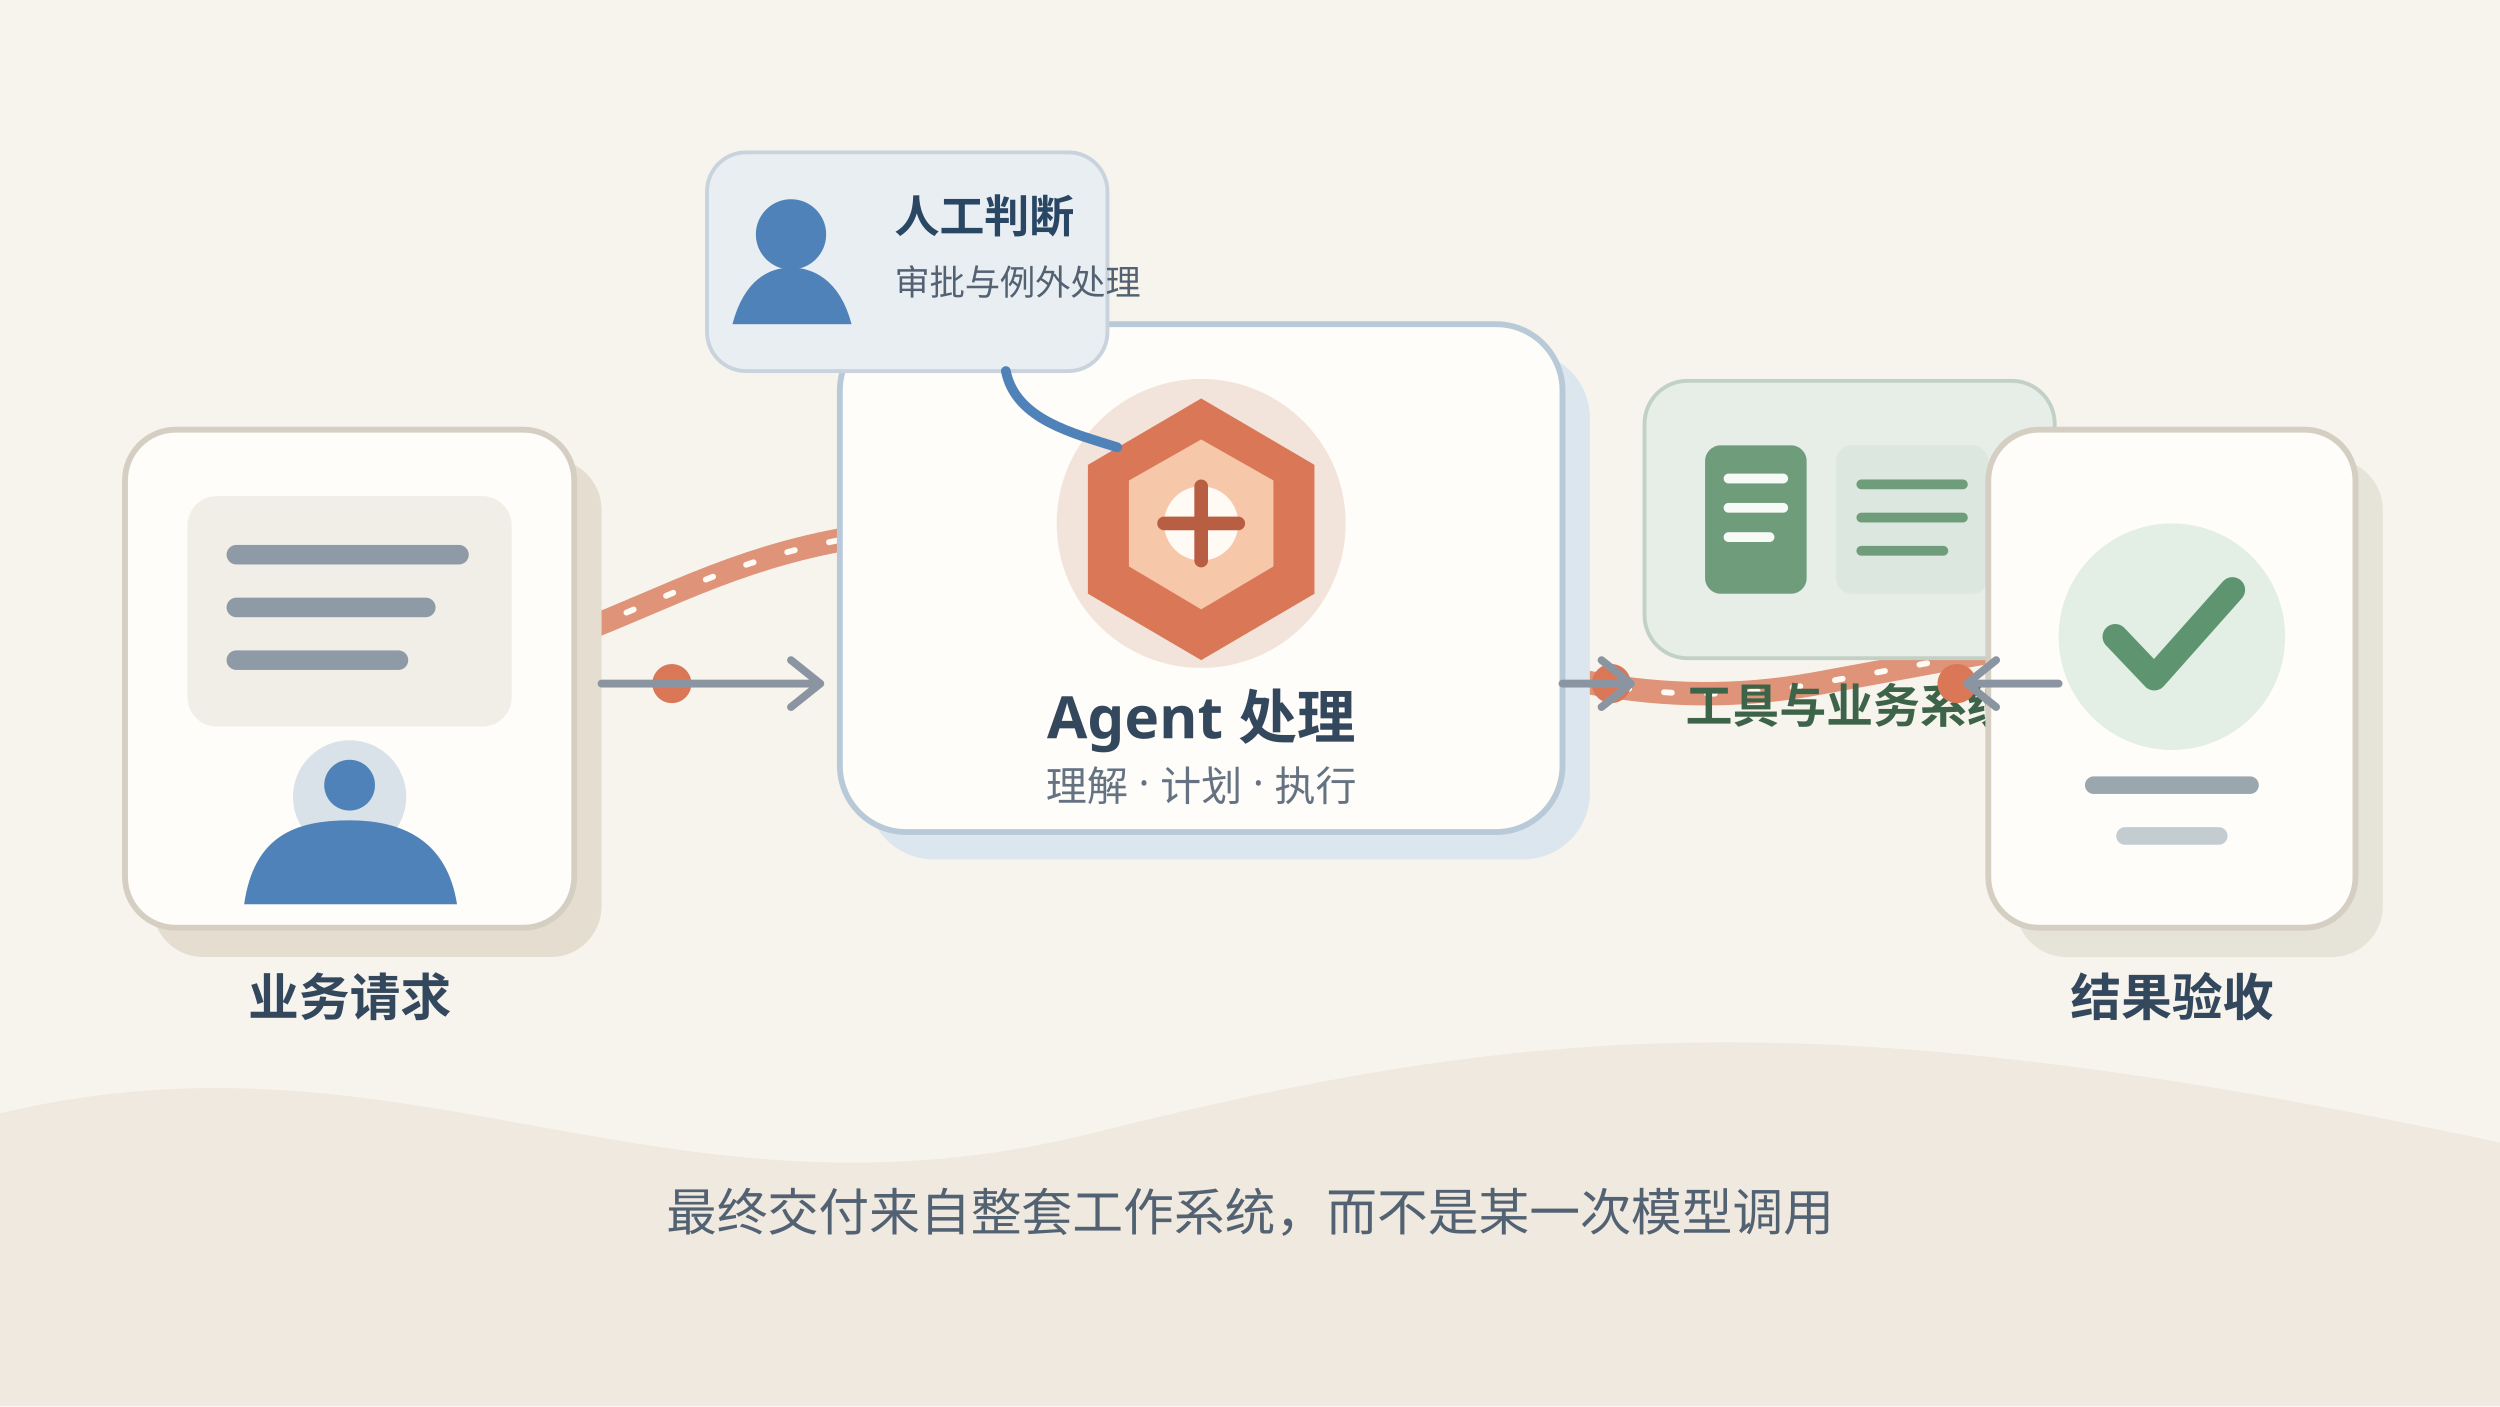
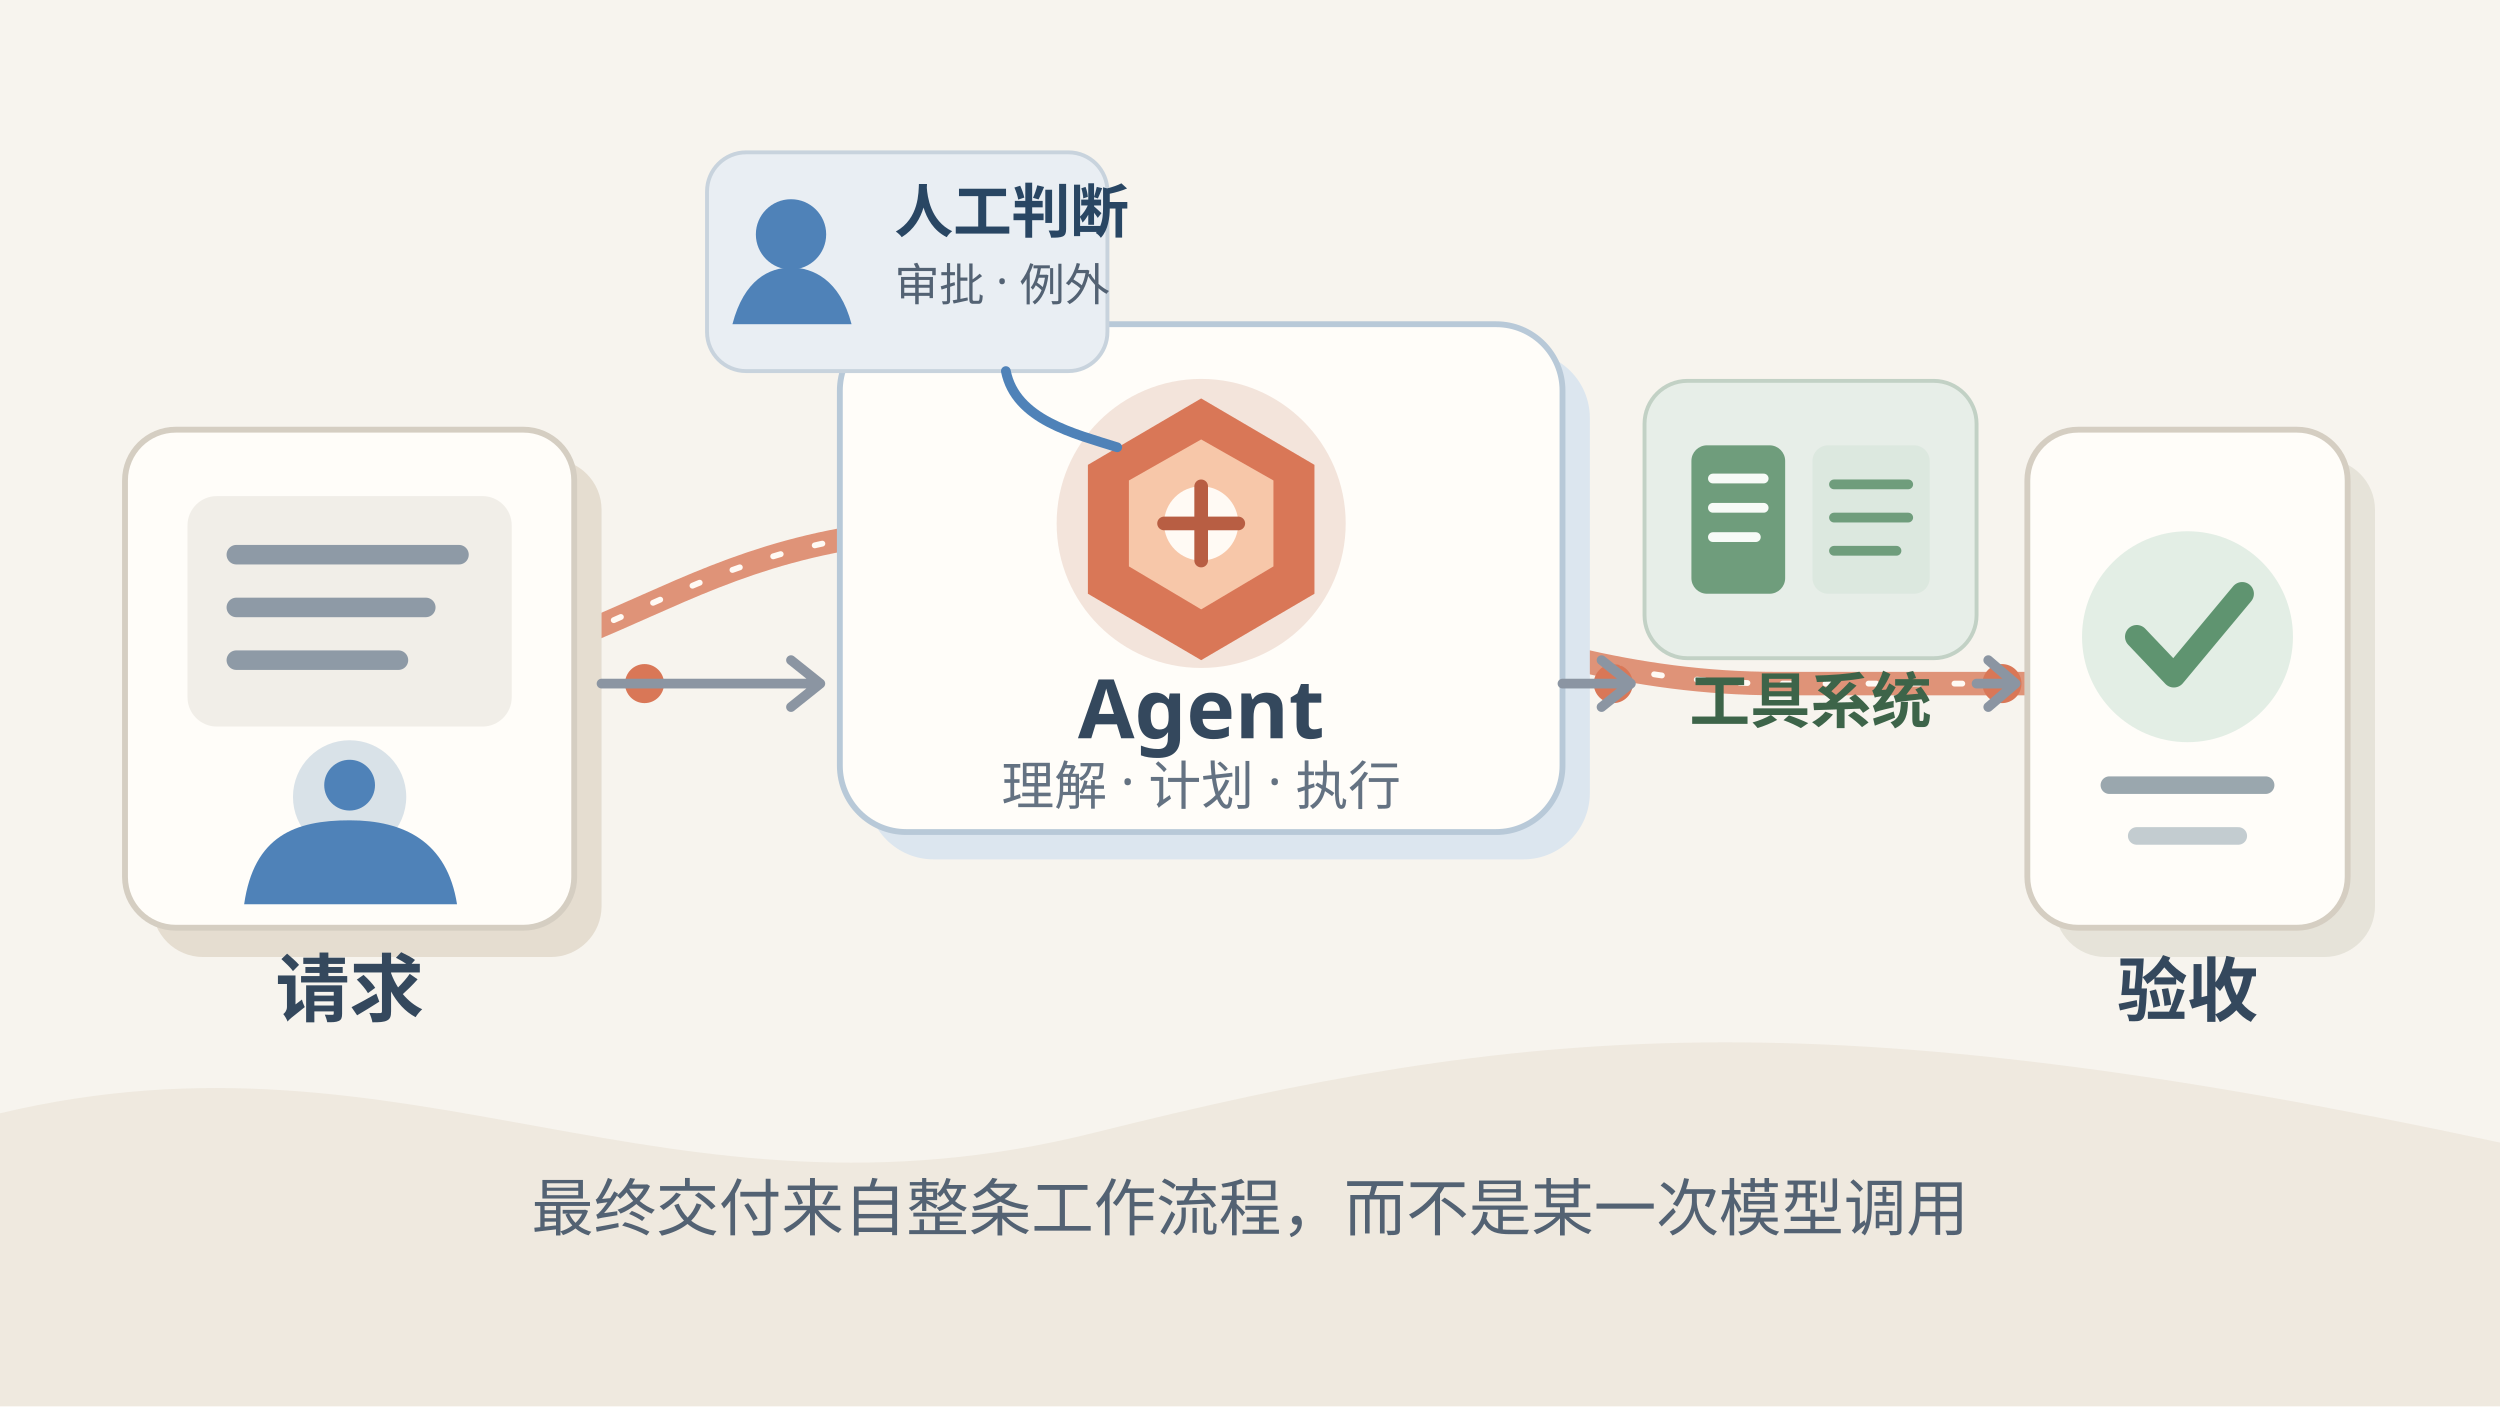
<svg xmlns="http://www.w3.org/2000/svg" width="1280" height="720" viewBox="0 0 1280 720" role="img" aria-labelledby="title desc">
  <rect width="1280" height="720" fill="#f7f4ee" />
  <path d="M0 570 C210 520 340 635 560 580 S930 510 1280 585 V720 H0Z" fill="#efe9df" />
-   <path d="M150 350 C320 350 340 270 505 270 S765 380 930 350 S1070 320 1140 350" fill="none" stroke="#d97757" stroke-width="12" stroke-linecap="round" opacity=".78" />
-   <path d="M150 350 C320 350 340 270 505 270 S765 380 930 350 S1070 320 1140 350" fill="none" stroke="#fffaf4" stroke-width="3" stroke-dasharray="4 18" stroke-linecap="round" />
+   <path d="M165 350 C320 350 340 270 505 270 S760 350 910 350 S1050 350 1135 350" fill="none" stroke="#d97757" stroke-width="12" stroke-linecap="round" opacity=".78" />
+   <path d="M165 350 C320 350 340 270 505 270 S760 350 910 350 S1050 350 1135 350" fill="none" stroke="#fffaf4" stroke-width="3" stroke-dasharray="4 18" stroke-linecap="round" />
  <g>
    <rect x="78" y="235" width="230" height="255" rx="26" fill="#e5ddd0" />
    <rect x="64" y="220" width="230" height="255" rx="26" fill="#fffdf9" stroke="#d5cec2" stroke-width="3" />
    <rect x="96" y="254" width="166" height="118" rx="15" fill="#f1eee8" />
    <path d="M121 284 H235 M121 311 H218 M121 338 H204" stroke="#8e9aa6" stroke-width="10" stroke-linecap="round" />
    <circle cx="179" cy="408" r="29" fill="#d9e2e8" />
    <path d="M125 463 C130 428 151 420 179 420 C207 420 229 431 234 463" fill="#4f82b8" />
    <circle cx="179" cy="402" r="13" fill="#4f82b8" />
-     <text x="179" y="520" text-anchor="middle" fill="#34485d" font-size="26" font-weight="700" font-family="Noto Sans SC, PingFang SC, Microsoft YaHei, sans-serif">业务请求</text>
+     <text x="179" y="520" text-anchor="middle" fill="#34485d" font-size="38" font-weight="700" font-family="Noto Sans SC, PingFang SC, Microsoft YaHei, sans-serif">请求</text>
  </g>
  <g>
    <rect x="444" y="180" width="370" height="260" rx="34" fill="#dce6ef" />
    <rect x="430" y="166" width="370" height="260" rx="34" fill="#fffdf9" stroke="#b8c9d8" stroke-width="3" />
    <circle cx="615" cy="268" r="74" fill="#f3e4db" />
    <path d="M615 204 L673 238 L673 304 L615 338 L557 304 L557 238Z" fill="#d97757" />
    <path d="M615 225 L652 246 L652 290 L615 312 L578 290 L578 246Z" fill="#f7c7a9" />
    <circle cx="615" cy="268" r="19" fill="#fffaf4" />
    <path d="M615 249 V287 M596 268 H634" stroke="#b85e43" stroke-width="7" stroke-linecap="round" />
-     <text x="615" y="378" text-anchor="middle" fill="#34485d" font-size="30" font-weight="700" font-family="Noto Sans SC, PingFang SC, Microsoft YaHei, sans-serif">Agent 处理</text>
-     <text x="615" y="410" text-anchor="middle" fill="#647282" font-size="21" font-family="Noto Sans SC, PingFang SC, Microsoft YaHei, sans-serif">理解 · 计划 · 执行</text>
+     <text x="615" y="378" text-anchor="middle" fill="#34485d" font-size="42" font-weight="700" font-family="Noto Sans SC, PingFang SC, Microsoft YaHei, sans-serif">Agent</text>
+     <text x="615" y="412" text-anchor="middle" fill="#647282" font-size="27" font-family="Noto Sans SC, PingFang SC, Microsoft YaHei, sans-serif">理解 · 计划 · 执行</text>
  </g>
  <g>
    <rect x="362" y="78" width="205" height="112" rx="20" fill="#e9eef3" stroke="#c8d3dd" stroke-width="2" />
    <circle cx="405" cy="120" r="18" fill="#4f82b8" />
    <path d="M375 166 C381 143 394 137 405 137 C416 137 430 143 436 166" fill="#4f82b8" />
-     <text x="458" y="119" fill="#294663" font-size="23" font-weight="700" font-family="Noto Sans SC, PingFang SC, Microsoft YaHei, sans-serif">人工判断</text>
-     <text x="458" y="151" fill="#536273" font-size="18" font-family="Noto Sans SC, PingFang SC, Microsoft YaHei, sans-serif">审批与例外处理</text>
+     <text x="458" y="119" fill="#294663" font-size="30" font-weight="700" font-family="Noto Sans SC, PingFang SC, Microsoft YaHei, sans-serif">人工判断</text>
+     <text x="458" y="154" fill="#536273" font-size="23" font-family="Noto Sans SC, PingFang SC, Microsoft YaHei, sans-serif">审批 · 例外</text>
    <path d="M515 190 C520 215 550 222 572 229" stroke="#4f82b8" stroke-width="5" fill="none" stroke-linecap="round" />
  </g>
  <g>
-     <rect x="842" y="195" width="210" height="142" rx="22" fill="#e7eee8" stroke="#c2d1c5" stroke-width="2" />
-     <rect x="873" y="228" width="52" height="76" rx="8" fill="#6f9d7c" />
-     <path d="M885 245 H913 M885 260 H913 M885 275 H906" stroke="#f7fbf7" stroke-width="5" stroke-linecap="round" />
-     <rect x="940" y="228" width="78" height="76" rx="8" fill="#dce8df" />
-     <path d="M953 248 H1005 M953 265 H1005 M953 282 H995" stroke="#6f9d7c" stroke-width="5" stroke-linecap="round" />
-     <text x="947" y="370" text-anchor="middle" fill="#3d6449" font-size="24" font-weight="700" font-family="Noto Sans SC, PingFang SC, Microsoft YaHei, sans-serif">工具与业务系统</text>
+     <rect x="842" y="195" width="170" height="142" rx="22" fill="#e7eee8" stroke="#c2d1c5" stroke-width="2" />
+     <rect x="866" y="228" width="48" height="76" rx="8" fill="#6f9d7c" />
+     <path d="M877 245 H903 M877 260 H903 M877 275 H899" stroke="#f7fbf7" stroke-width="5" stroke-linecap="round" />
+     <rect x="928" y="228" width="60" height="76" rx="8" fill="#dce8df" />
+     <path d="M939 248 H977 M939 265 H977 M939 282 H971" stroke="#6f9d7c" stroke-width="5" stroke-linecap="round" />
+     <text x="927" y="370" text-anchor="middle" fill="#3d6449" font-size="31" font-weight="700" font-family="Noto Sans SC, PingFang SC, Microsoft YaHei, sans-serif">工具系统</text>
  </g>
  <g>
-     <rect x="1032" y="235" width="188" height="255" rx="26" fill="#e6e3d9" />
-     <rect x="1018" y="220" width="188" height="255" rx="26" fill="#fffdf9" stroke="#d5cec2" stroke-width="3" />
-     <circle cx="1112" cy="326" r="58" fill="#e3eee5" />
-     <path d="M1083 326 L1103 347 L1143 302" stroke="#5f9470" stroke-width="13" fill="none" stroke-linecap="round" stroke-linejoin="round" />
-     <path d="M1072 402 H1152" stroke="#9aa7ae" stroke-width="9" stroke-linecap="round" />
-     <path d="M1088 428 H1136" stroke="#c3ccd0" stroke-width="9" stroke-linecap="round" />
-     <text x="1112" y="520" text-anchor="middle" fill="#34485d" font-size="26" font-weight="700" font-family="Noto Sans SC, PingFang SC, Microsoft YaHei, sans-serif">结果验收</text>
+     <rect x="1052" y="235" width="164" height="255" rx="26" fill="#e6e3d9" />
+     <rect x="1038" y="220" width="164" height="255" rx="26" fill="#fffdf9" stroke="#d5cec2" stroke-width="3" />
+     <circle cx="1120" cy="326" r="54" fill="#e3eee5" />
+     <path d="M1094 326 L1113 346 L1148 304" stroke="#5f9470" stroke-width="12" fill="none" stroke-linecap="round" stroke-linejoin="round" />
+     <path d="M1080 402 H1160" stroke="#9aa7ae" stroke-width="9" stroke-linecap="round" />
+     <path d="M1094 428 H1146" stroke="#c3ccd0" stroke-width="9" stroke-linecap="round" />
+     <text x="1120" y="520" text-anchor="middle" fill="#34485d" font-size="36" font-weight="700" font-family="Noto Sans SC, PingFang SC, Microsoft YaHei, sans-serif">验收</text>
  </g>
  <g fill="#d97757">
-     <circle cx="344" cy="350" r="10" />
-     <circle cx="825" cy="350" r="10" />
-     <circle cx="1002" cy="350" r="10" />
+     <circle cx="330" cy="350" r="10" />
+     <circle cx="826" cy="350" r="10" />
+     <circle cx="1025" cy="350" r="10" />
  </g>
-   <g fill="none" stroke="#8b95a2" stroke-width="4" stroke-linecap="round" stroke-linejoin="round">
+   <g fill="none" stroke="#8b95a2" stroke-width="5" stroke-linecap="round" stroke-linejoin="round">
    <path d="M308 350 H418 M405 338 L420 350 L405 362" />
    <path d="M800 350 H832 M820 338 L835 350 L820 362" />
-     <path d="M1054 350 H1009 M1022 338 L1007 350 L1022 362" />
+     <path d="M1012 350 H1028 M1018 338 L1032 350 L1018 362" />
  </g>
-   <text x="640" y="630" text-anchor="middle" fill="#536273" font-size="26" font-family="Noto Sans SC, PingFang SC, Microsoft YaHei, sans-serif">最终交付来自整套工作系统，而不是某一次模型调用</text>
+   <text x="640" y="630" text-anchor="middle" fill="#536273" font-size="32" font-family="Noto Sans SC, PingFang SC, Microsoft YaHei, sans-serif">最终交付来自整条工作流程，而不是某一次模型调用</text>
</svg>
